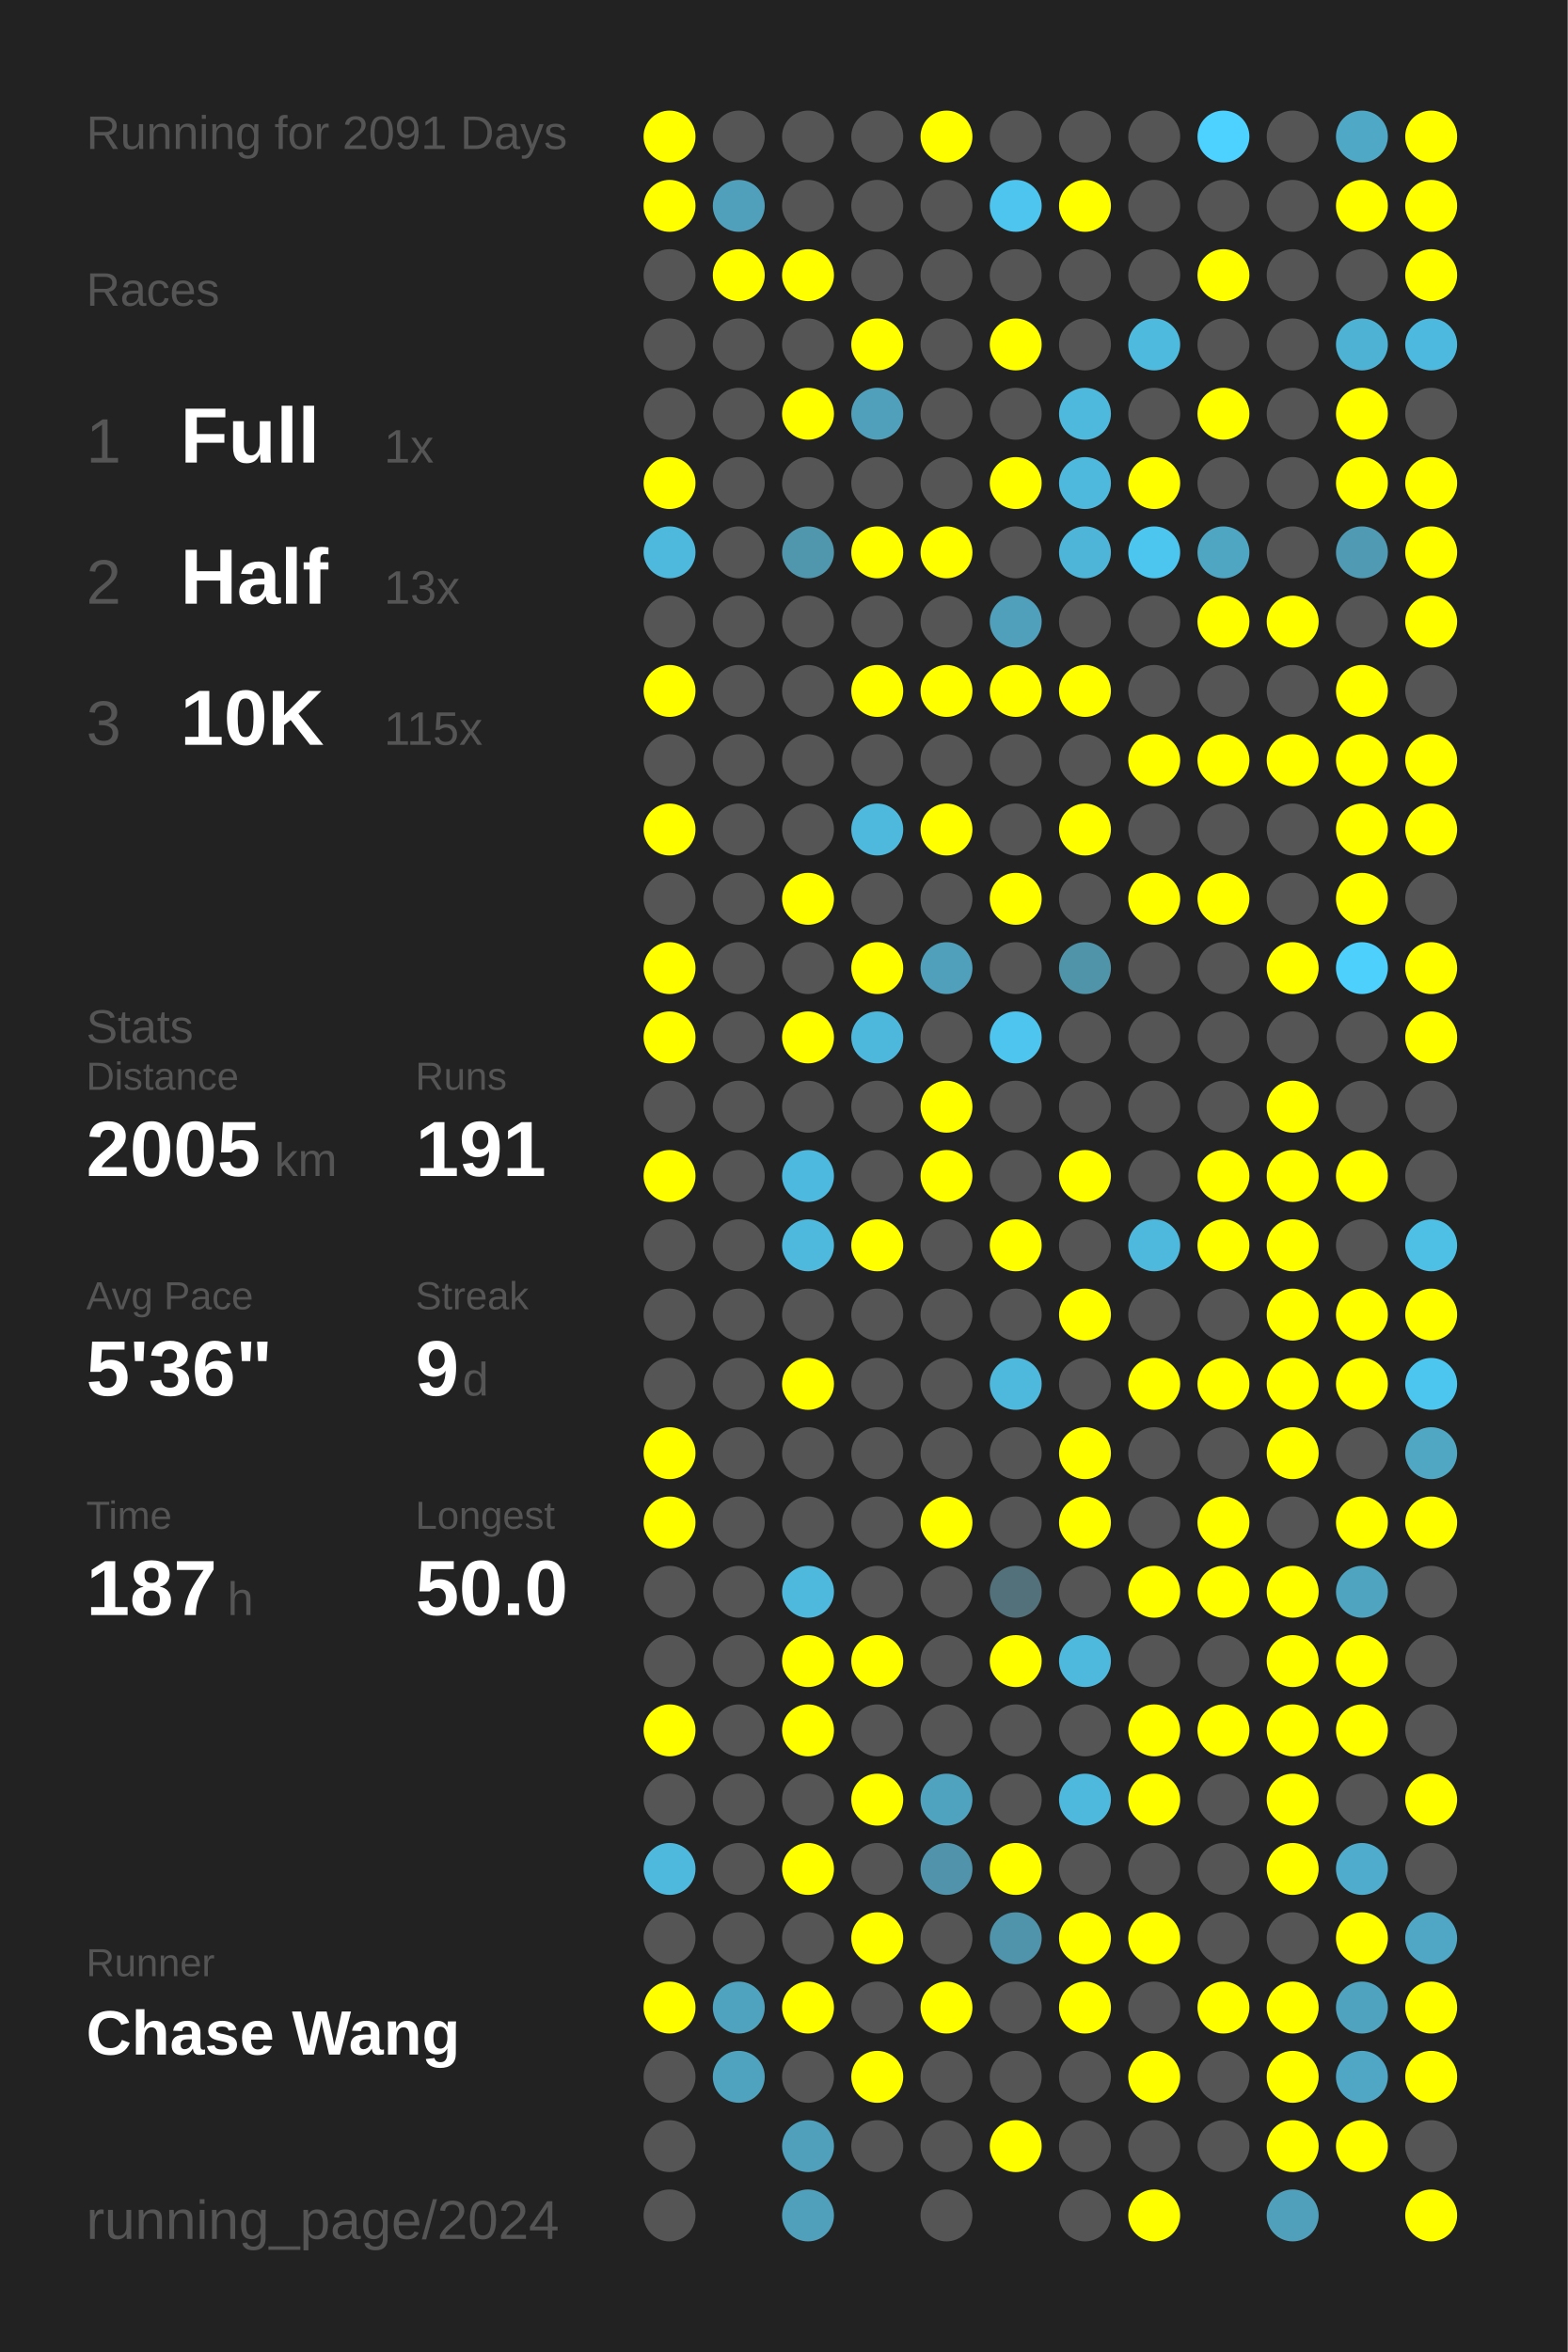
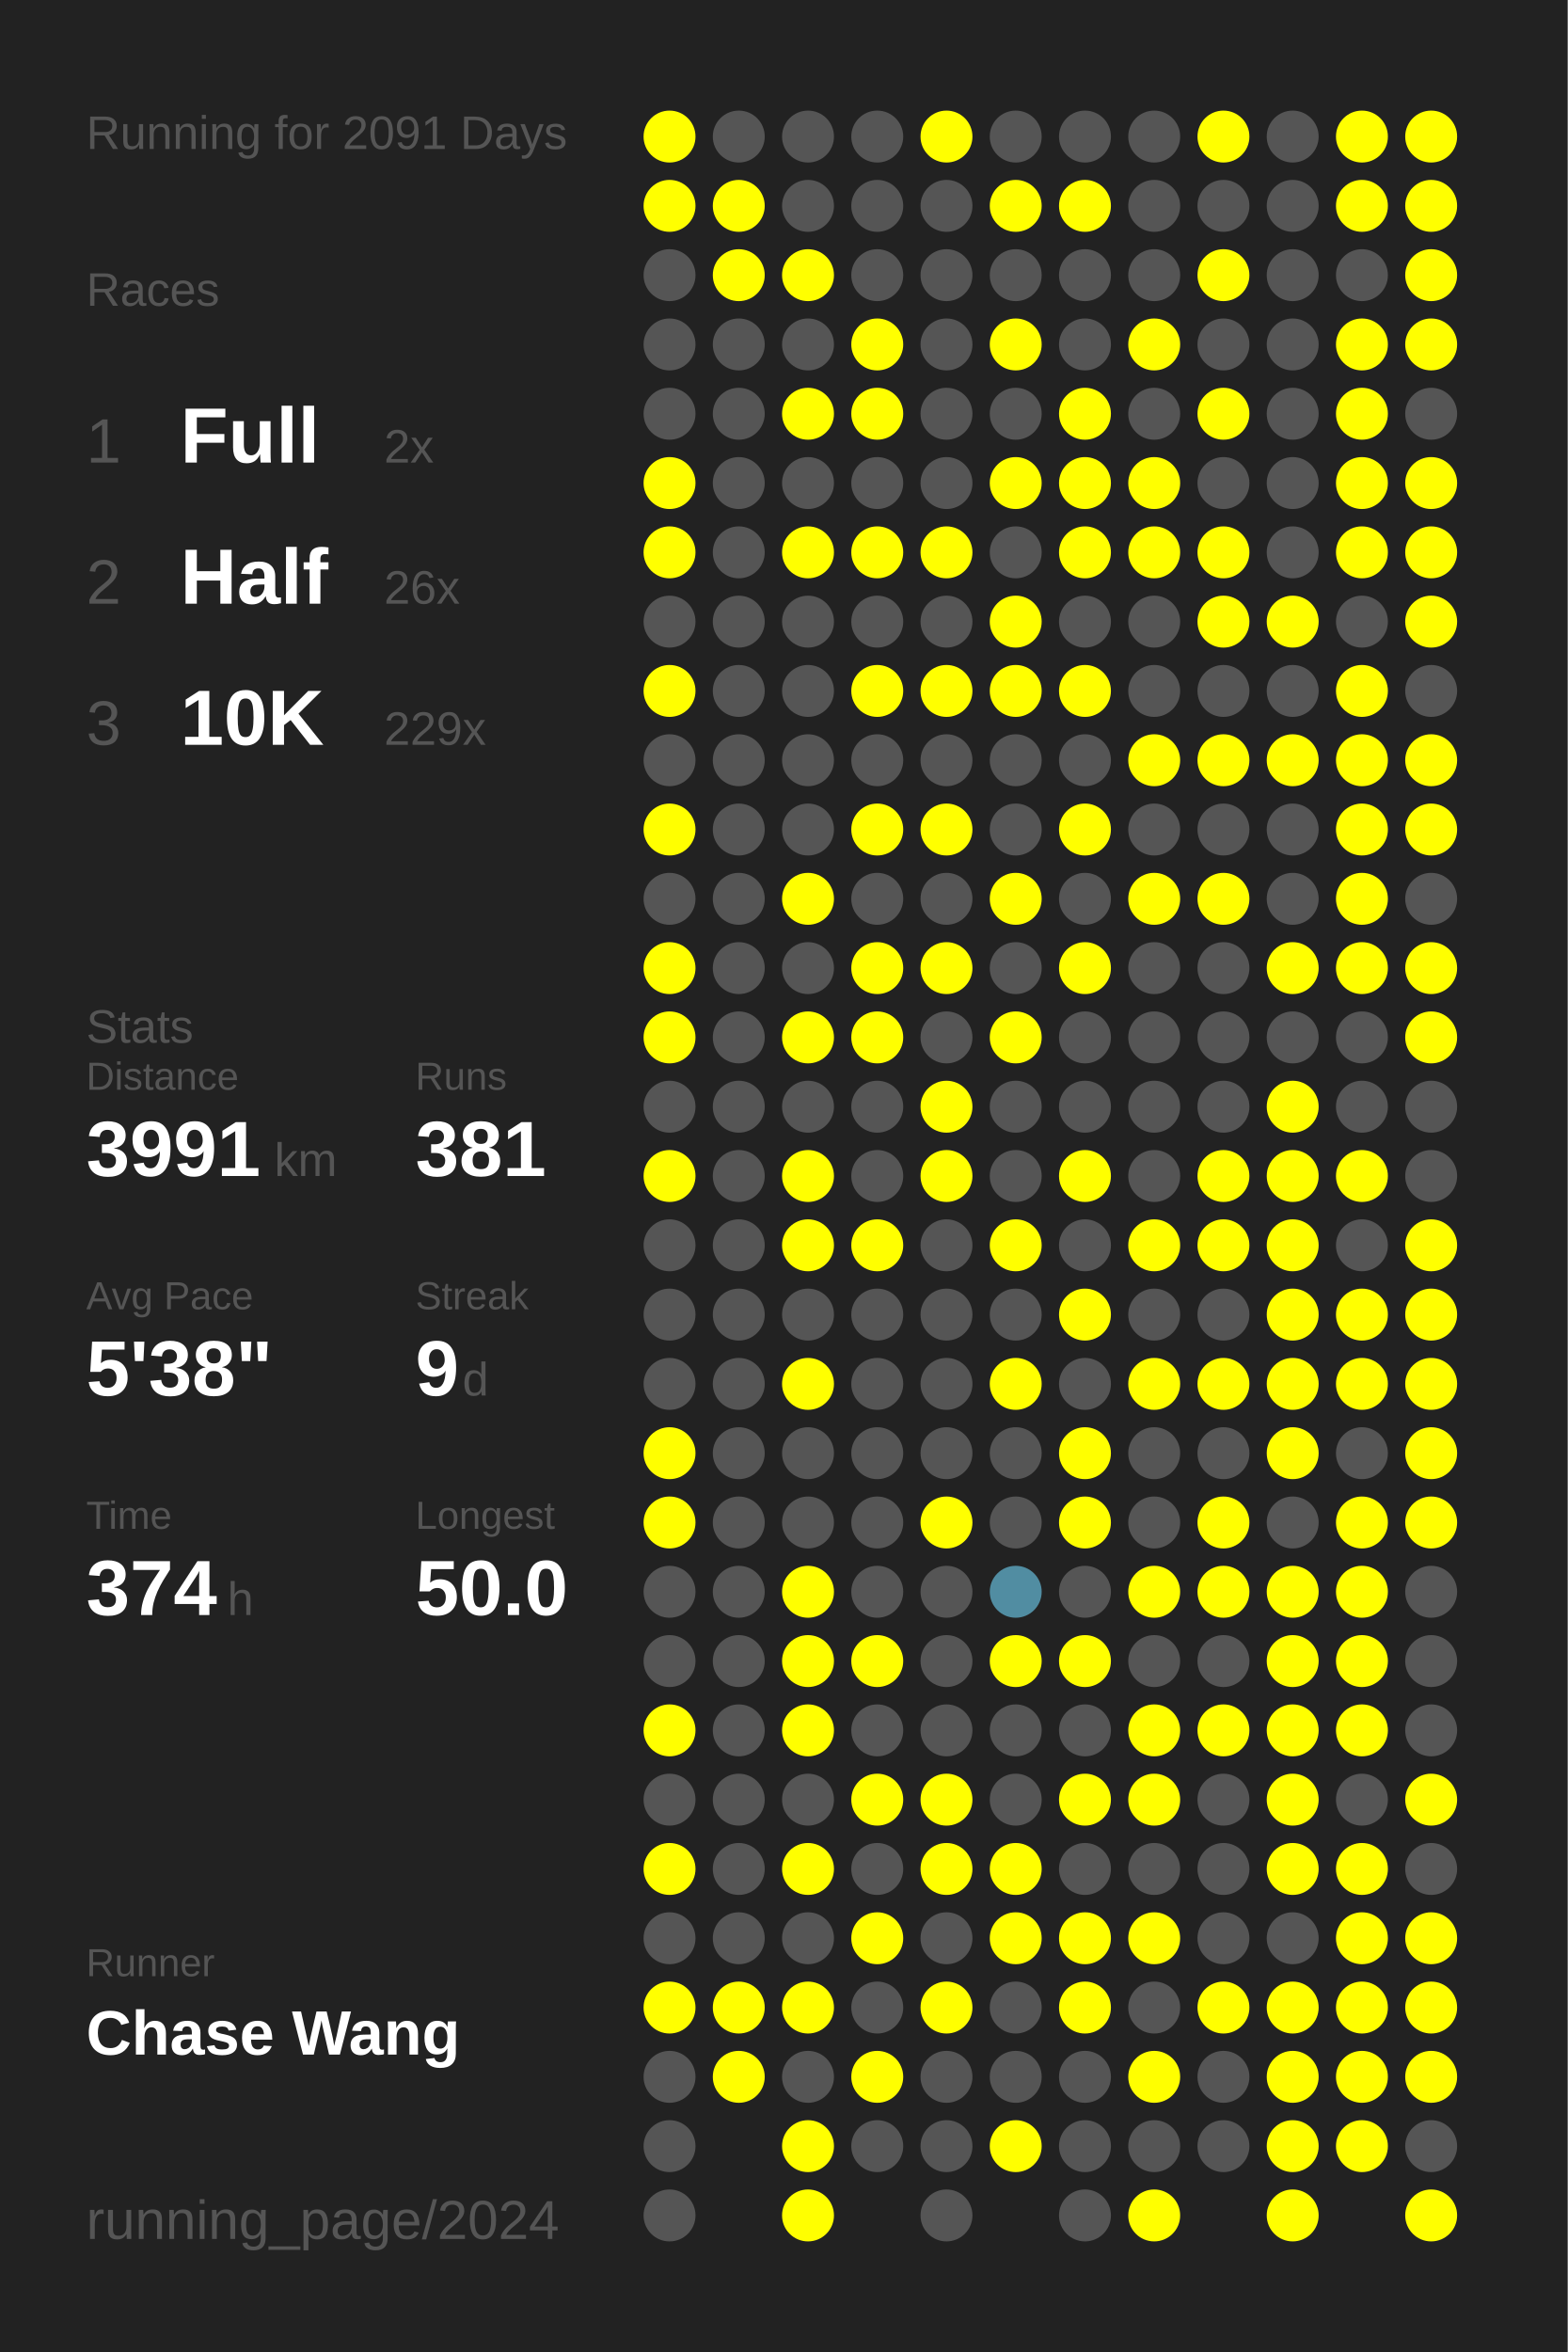
<svg xmlns="http://www.w3.org/2000/svg" baseProfile="full" height="300mm" version="1.1" viewBox="0,0,200,300" width="200mm">
  <defs />
  <rect fill="#222222" height="300" width="200" x="0" y="0" />
  <text fill="#555555" style="font-size:6px; font-family:Arial;" x="11" y="19">Running for 2091 Days</text>
  <text fill="#555555" style="font-size:6px; font-family:Arial;" x="11" y="39">Races</text>
  <text fill="#555555" style="font-size:8px; font-family:Arial;" x="11" y="59">1</text>
  <text fill="#FFFFFF" style="font-size:10px; font-family:Arial; font-weight:bold;" x="23" y="59">Full</text>
-   <text fill="#555555" style="font-size:6px; font-family:Arial;" x="49" y="59">1x</text>
+   <text fill="#555555" style="font-size:6px; font-family:Arial;" x="49" y="59">2x</text>
  <text fill="#555555" style="font-size:8px; font-family:Arial;" x="11" y="77">2</text>
  <text fill="#FFFFFF" style="font-size:10px; font-family:Arial; font-weight:bold;" x="23" y="77">Half</text>
-   <text fill="#555555" style="font-size:6px; font-family:Arial;" x="49" y="77">13x</text>
+   <text fill="#555555" style="font-size:6px; font-family:Arial;" x="49" y="77">26x</text>
  <text fill="#555555" style="font-size:8px; font-family:Arial;" x="11" y="95">3</text>
  <text fill="#FFFFFF" style="font-size:10px; font-family:Arial; font-weight:bold;" x="23" y="95">10K</text>
-   <text fill="#555555" style="font-size:6px; font-family:Arial;" x="49" y="95">115x</text>
+   <text fill="#555555" style="font-size:6px; font-family:Arial;" x="49" y="95">229x</text>
  <text fill="#555555" style="font-size:6px; font-family:Arial;" x="11" y="133">Stats</text>
  <text fill="#555555" style="font-size:5px; font-family:Arial;" x="11" y="139">Distance</text>
-   <text fill="#FFFFFF" style="font-size:10px; font-family:Arial; font-weight:bold;" x="11" y="150">2005</text>
+   <text fill="#FFFFFF" style="font-size:10px; font-family:Arial; font-weight:bold;" x="11" y="150">3991</text>
  <text fill="#555555" style="font-size:6px; font-family:Arial;" x="35" y="150">km</text>
  <text fill="#555555" style="font-size:5px; font-family:Arial;" x="53" y="139">Runs</text>
-   <text fill="#FFFFFF" style="font-size:10px; font-family:Arial; font-weight:bold;" x="53" y="150">191</text>
+   <text fill="#FFFFFF" style="font-size:10px; font-family:Arial; font-weight:bold;" x="53" y="150">381</text>
  <text fill="#555555" style="font-size:5px; font-family:Arial;" x="11" y="167">Avg Pace</text>
-   <text fill="#FFFFFF" style="font-size:10px; font-family:Arial; font-weight:bold;" x="11" y="178">5'36"</text>
+   <text fill="#FFFFFF" style="font-size:10px; font-family:Arial; font-weight:bold;" x="11" y="178">5'38"</text>
  <text fill="#555555" style="font-size:5px; font-family:Arial;" x="53" y="167">Streak</text>
  <text fill="#FFFFFF" style="font-size:10px; font-family:Arial; font-weight:bold;" x="53" y="178">9</text>
  <text fill="#555555" style="font-size:6px; font-family:Arial;" x="59" y="178">d</text>
  <text fill="#555555" style="font-size:5px; font-family:Arial;" x="11" y="195">Time</text>
-   <text fill="#FFFFFF" style="font-size:10px; font-family:Arial; font-weight:bold;" x="11" y="206">187</text>
+   <text fill="#FFFFFF" style="font-size:10px; font-family:Arial; font-weight:bold;" x="11" y="206">374</text>
  <text fill="#555555" style="font-size:6px; font-family:Arial;" x="29" y="206">h</text>
  <text fill="#555555" style="font-size:5px; font-family:Arial;" x="53" y="195">Longest</text>
  <text fill="#FFFFFF" style="font-size:10px; font-family:Arial; font-weight:bold;" x="53" y="206">50.0</text>
  <text fill="#555555" style="font-size:5px; font-family:Arial;" x="11" y="252.065">Runner</text>
  <text fill="#FFFFFF" style="font-size:8px; font-family:Arial; font-weight:bold;" x="11" y="262.065">Chase Wang</text>
  <text fill="#555555" style="font-size:7px; font-family:Arial;" x="11" y="285.581">running_page/2024</text>
  <circle cx="85.417" cy="17.419" fill="#FFFF00" r="3.312" />
  <circle cx="85.417" cy="26.258" fill="#FFFF00" r="3.312" />
  <circle cx="85.417" cy="35.097" fill="#555555" r="3.312" />
  <circle cx="85.417" cy="43.935" fill="#555555" r="3.312" />
  <circle cx="85.417" cy="52.774" fill="#555555" r="3.312" />
  <circle cx="85.417" cy="61.613" fill="#FFFF00" r="3.312" />
-   <circle cx="85.417" cy="70.452" fill="#4eb9dd" r="3.312" />
+   <circle cx="85.417" cy="70.452" fill="#FFFF00" r="3.312" />
  <circle cx="85.417" cy="79.29" fill="#555555" r="3.312" />
  <circle cx="85.417" cy="88.129" fill="#FFFF00" r="3.312" />
  <circle cx="85.417" cy="96.968" fill="#555555" r="3.312" />
  <circle cx="85.417" cy="105.806" fill="#FFFF00" r="3.312" />
  <circle cx="85.417" cy="114.645" fill="#555555" r="3.312" />
  <circle cx="85.417" cy="123.484" fill="#FFFF00" r="3.312" />
  <circle cx="85.417" cy="132.323" fill="#FFFF00" r="3.312" />
  <circle cx="85.417" cy="141.161" fill="#555555" r="3.312" />
  <circle cx="85.417" cy="150" fill="#FFFF00" r="3.312" />
  <circle cx="85.417" cy="158.839" fill="#555555" r="3.312" />
  <circle cx="85.417" cy="167.677" fill="#555555" r="3.312" />
  <circle cx="85.417" cy="176.516" fill="#555555" r="3.312" />
  <circle cx="85.417" cy="185.355" fill="#FFFF00" r="3.312" />
  <circle cx="85.417" cy="194.194" fill="#FFFF00" r="3.312" />
  <circle cx="85.417" cy="203.032" fill="#555555" r="3.312" />
  <circle cx="85.417" cy="211.871" fill="#555555" r="3.312" />
  <circle cx="85.417" cy="220.71" fill="#FFFF00" r="3.312" />
  <circle cx="85.417" cy="229.548" fill="#555555" r="3.312" />
-   <circle cx="85.417" cy="238.387" fill="#4eb9dd" r="3.312" />
+   <circle cx="85.417" cy="238.387" fill="#FFFF00" r="3.312" />
  <circle cx="85.417" cy="247.226" fill="#555555" r="3.312" />
  <circle cx="85.417" cy="256.065" fill="#FFFF00" r="3.312" />
  <circle cx="85.417" cy="264.903" fill="#555555" r="3.312" />
  <circle cx="85.417" cy="273.742" fill="#555555" r="3.312" />
  <circle cx="85.417" cy="282.581" fill="#555555" r="3.312" />
  <circle cx="94.25" cy="17.419" fill="#555555" r="3.312" />
-   <circle cx="94.25" cy="26.258" fill="#50a0bc" r="3.312" />
+   <circle cx="94.25" cy="26.258" fill="#FFFF00" r="3.312" />
  <circle cx="94.25" cy="35.097" fill="#FFFF00" r="3.312" />
  <circle cx="94.25" cy="43.935" fill="#555555" r="3.312" />
  <circle cx="94.25" cy="52.774" fill="#555555" r="3.312" />
  <circle cx="94.25" cy="61.613" fill="#555555" r="3.312" />
  <circle cx="94.25" cy="70.452" fill="#555555" r="3.312" />
  <circle cx="94.25" cy="79.29" fill="#555555" r="3.312" />
  <circle cx="94.25" cy="88.129" fill="#555555" r="3.312" />
  <circle cx="94.25" cy="96.968" fill="#555555" r="3.312" />
  <circle cx="94.25" cy="105.806" fill="#555555" r="3.312" />
  <circle cx="94.25" cy="114.645" fill="#555555" r="3.312" />
  <circle cx="94.25" cy="123.484" fill="#555555" r="3.312" />
  <circle cx="94.25" cy="132.323" fill="#555555" r="3.312" />
  <circle cx="94.25" cy="141.161" fill="#555555" r="3.312" />
  <circle cx="94.25" cy="150" fill="#555555" r="3.312" />
  <circle cx="94.25" cy="158.839" fill="#555555" r="3.312" />
  <circle cx="94.25" cy="167.677" fill="#555555" r="3.312" />
  <circle cx="94.25" cy="176.516" fill="#555555" r="3.312" />
  <circle cx="94.25" cy="185.355" fill="#555555" r="3.312" />
  <circle cx="94.25" cy="194.194" fill="#555555" r="3.312" />
  <circle cx="94.25" cy="203.032" fill="#555555" r="3.312" />
  <circle cx="94.25" cy="211.871" fill="#555555" r="3.312" />
  <circle cx="94.25" cy="220.71" fill="#555555" r="3.312" />
  <circle cx="94.25" cy="229.548" fill="#555555" r="3.312" />
  <circle cx="94.25" cy="238.387" fill="#555555" r="3.312" />
  <circle cx="94.25" cy="247.226" fill="#555555" r="3.312" />
-   <circle cx="94.25" cy="256.065" fill="#4fa3bf" r="3.312" />
-   <circle cx="94.25" cy="264.903" fill="#4fa3bf" r="3.312" />
+   <circle cx="94.25" cy="256.065" fill="#FFFF00" r="3.312" />
+   <circle cx="94.25" cy="264.903" fill="#FFFF00" r="3.312" />
  <circle cx="103.083" cy="17.419" fill="#555555" r="3.312" />
  <circle cx="103.083" cy="26.258" fill="#555555" r="3.312" />
  <circle cx="103.083" cy="35.097" fill="#FFFF00" r="3.312" />
  <circle cx="103.083" cy="43.935" fill="#555555" r="3.312" />
  <circle cx="103.083" cy="52.774" fill="#FFFF00" r="3.312" />
  <circle cx="103.083" cy="61.613" fill="#555555" r="3.312" />
-   <circle cx="103.083" cy="70.452" fill="#5096ad" r="3.312" />
+   <circle cx="103.083" cy="70.452" fill="#FFFF00" r="3.312" />
  <circle cx="103.083" cy="79.29" fill="#555555" r="3.312" />
  <circle cx="103.083" cy="88.129" fill="#555555" r="3.312" />
  <circle cx="103.083" cy="96.968" fill="#555555" r="3.312" />
  <circle cx="103.083" cy="105.806" fill="#555555" r="3.312" />
  <circle cx="103.083" cy="114.645" fill="#FFFF00" r="3.312" />
  <circle cx="103.083" cy="123.484" fill="#555555" r="3.312" />
  <circle cx="103.083" cy="132.323" fill="#FFFF00" r="3.312" />
  <circle cx="103.083" cy="141.161" fill="#555555" r="3.312" />
-   <circle cx="103.083" cy="150" fill="#4eb9de" r="3.312" />
-   <circle cx="103.083" cy="158.839" fill="#4eb9dd" r="3.312" />
+   <circle cx="103.083" cy="150" fill="#FFFF00" r="3.312" />
+   <circle cx="103.083" cy="158.839" fill="#FFFF00" r="3.312" />
  <circle cx="103.083" cy="167.677" fill="#555555" r="3.312" />
  <circle cx="103.083" cy="176.516" fill="#FFFF00" r="3.312" />
  <circle cx="103.083" cy="185.355" fill="#555555" r="3.312" />
  <circle cx="103.083" cy="194.194" fill="#555555" r="3.312" />
-   <circle cx="103.083" cy="203.032" fill="#4eb9dd" r="3.312" />
+   <circle cx="103.083" cy="203.032" fill="#FFFF00" r="3.312" />
  <circle cx="103.083" cy="211.871" fill="#FFFF00" r="3.312" />
  <circle cx="103.083" cy="220.71" fill="#FFFF00" r="3.312" />
  <circle cx="103.083" cy="229.548" fill="#555555" r="3.312" />
  <circle cx="103.083" cy="238.387" fill="#FFFF00" r="3.312" />
  <circle cx="103.083" cy="247.226" fill="#555555" r="3.312" />
  <circle cx="103.083" cy="256.065" fill="#FFFF00" r="3.312" />
  <circle cx="103.083" cy="264.903" fill="#555555" r="3.312" />
-   <circle cx="103.083" cy="273.742" fill="#50a0bb" r="3.312" />
-   <circle cx="103.083" cy="282.581" fill="#50a0bb" r="3.312" />
+   <circle cx="103.083" cy="273.742" fill="#FFFF00" r="3.312" />
+   <circle cx="103.083" cy="282.581" fill="#FFFF00" r="3.312" />
  <circle cx="111.917" cy="17.419" fill="#555555" r="3.312" />
  <circle cx="111.917" cy="26.258" fill="#555555" r="3.312" />
  <circle cx="111.917" cy="35.097" fill="#555555" r="3.312" />
  <circle cx="111.917" cy="43.935" fill="#FFFF00" r="3.312" />
-   <circle cx="111.917" cy="52.774" fill="#50a0bb" r="3.312" />
+   <circle cx="111.917" cy="52.774" fill="#FFFF00" r="3.312" />
  <circle cx="111.917" cy="61.613" fill="#555555" r="3.312" />
  <circle cx="111.917" cy="70.452" fill="#FFFF00" r="3.312" />
  <circle cx="111.917" cy="79.29" fill="#555555" r="3.312" />
  <circle cx="111.917" cy="88.129" fill="#FFFF00" r="3.312" />
  <circle cx="111.917" cy="96.968" fill="#555555" r="3.312" />
-   <circle cx="111.917" cy="105.806" fill="#4eb9dd" r="3.312" />
+   <circle cx="111.917" cy="105.806" fill="#FFFF00" r="3.312" />
  <circle cx="111.917" cy="114.645" fill="#555555" r="3.312" />
  <circle cx="111.917" cy="123.484" fill="#FFFF00" r="3.312" />
-   <circle cx="111.917" cy="132.323" fill="#4eb8dc" r="3.312" />
+   <circle cx="111.917" cy="132.323" fill="#FFFF00" r="3.312" />
  <circle cx="111.917" cy="141.161" fill="#555555" r="3.312" />
  <circle cx="111.917" cy="150" fill="#555555" r="3.312" />
  <circle cx="111.917" cy="158.839" fill="#FFFF00" r="3.312" />
  <circle cx="111.917" cy="167.677" fill="#555555" r="3.312" />
  <circle cx="111.917" cy="176.516" fill="#555555" r="3.312" />
  <circle cx="111.917" cy="185.355" fill="#555555" r="3.312" />
  <circle cx="111.917" cy="194.194" fill="#555555" r="3.312" />
  <circle cx="111.917" cy="203.032" fill="#555555" r="3.312" />
  <circle cx="111.917" cy="211.871" fill="#FFFF00" r="3.312" />
  <circle cx="111.917" cy="220.71" fill="#555555" r="3.312" />
  <circle cx="111.917" cy="229.548" fill="#FFFF00" r="3.312" />
  <circle cx="111.917" cy="238.387" fill="#555555" r="3.312" />
  <circle cx="111.917" cy="247.226" fill="#FFFF00" r="3.312" />
  <circle cx="111.917" cy="256.065" fill="#555555" r="3.312" />
  <circle cx="111.917" cy="264.903" fill="#FFFF00" r="3.312" />
  <circle cx="111.917" cy="273.742" fill="#555555" r="3.312" />
  <circle cx="120.75" cy="17.419" fill="#FFFF00" r="3.312" />
  <circle cx="120.75" cy="26.258" fill="#555555" r="3.312" />
  <circle cx="120.75" cy="35.097" fill="#555555" r="3.312" />
  <circle cx="120.75" cy="43.935" fill="#555555" r="3.312" />
  <circle cx="120.75" cy="52.774" fill="#555555" r="3.312" />
  <circle cx="120.75" cy="61.613" fill="#555555" r="3.312" />
  <circle cx="120.75" cy="70.452" fill="#FFFF00" r="3.312" />
  <circle cx="120.75" cy="79.29" fill="#555555" r="3.312" />
  <circle cx="120.75" cy="88.129" fill="#FFFF00" r="3.312" />
  <circle cx="120.75" cy="96.968" fill="#555555" r="3.312" />
  <circle cx="120.75" cy="105.806" fill="#FFFF00" r="3.312" />
  <circle cx="120.75" cy="114.645" fill="#555555" r="3.312" />
-   <circle cx="120.75" cy="123.484" fill="#50a0bb" r="3.312" />
+   <circle cx="120.75" cy="123.484" fill="#FFFF00" r="3.312" />
  <circle cx="120.75" cy="132.323" fill="#555555" r="3.312" />
  <circle cx="120.75" cy="141.161" fill="#FFFF00" r="3.312" />
  <circle cx="120.75" cy="150" fill="#FFFF00" r="3.312" />
  <circle cx="120.75" cy="158.839" fill="#555555" r="3.312" />
  <circle cx="120.75" cy="167.677" fill="#555555" r="3.312" />
  <circle cx="120.75" cy="176.516" fill="#555555" r="3.312" />
  <circle cx="120.75" cy="185.355" fill="#555555" r="3.312" />
  <circle cx="120.75" cy="194.194" fill="#FFFF00" r="3.312" />
  <circle cx="120.75" cy="203.032" fill="#555555" r="3.312" />
  <circle cx="120.75" cy="211.871" fill="#555555" r="3.312" />
  <circle cx="120.75" cy="220.71" fill="#555555" r="3.312" />
-   <circle cx="120.75" cy="229.548" fill="#4fa3bf" r="3.312" />
-   <circle cx="120.75" cy="238.387" fill="#5093aa" r="3.312" />
+   <circle cx="120.75" cy="229.548" fill="#FFFF00" r="3.312" />
+   <circle cx="120.75" cy="238.387" fill="#FFFF00" r="3.312" />
  <circle cx="120.75" cy="247.226" fill="#555555" r="3.312" />
  <circle cx="120.75" cy="256.065" fill="#FFFF00" r="3.312" />
  <circle cx="120.75" cy="264.903" fill="#555555" r="3.312" />
  <circle cx="120.75" cy="273.742" fill="#555555" r="3.312" />
  <circle cx="120.75" cy="282.581" fill="#555555" r="3.312" />
  <circle cx="129.583" cy="17.419" fill="#555555" r="3.312" />
-   <circle cx="129.583" cy="26.258" fill="#4dc5ee" r="3.312" />
+   <circle cx="129.583" cy="26.258" fill="#FFFF00" r="3.312" />
  <circle cx="129.583" cy="35.097" fill="#555555" r="3.312" />
  <circle cx="129.583" cy="43.935" fill="#FFFF00" r="3.312" />
  <circle cx="129.583" cy="52.774" fill="#555555" r="3.312" />
  <circle cx="129.583" cy="61.613" fill="#FFFF00" r="3.312" />
  <circle cx="129.583" cy="70.452" fill="#555555" r="3.312" />
-   <circle cx="129.583" cy="79.29" fill="#50a0bb" r="3.312" />
+   <circle cx="129.583" cy="79.29" fill="#FFFF00" r="3.312" />
  <circle cx="129.583" cy="88.129" fill="#FFFF00" r="3.312" />
  <circle cx="129.583" cy="96.968" fill="#555555" r="3.312" />
  <circle cx="129.583" cy="105.806" fill="#555555" r="3.312" />
  <circle cx="129.583" cy="114.645" fill="#FFFF00" r="3.312" />
  <circle cx="129.583" cy="123.484" fill="#555555" r="3.312" />
-   <circle cx="129.583" cy="132.323" fill="#4dc5ee" r="3.312" />
+   <circle cx="129.583" cy="132.323" fill="#FFFF00" r="3.312" />
  <circle cx="129.583" cy="141.161" fill="#555555" r="3.312" />
  <circle cx="129.583" cy="150" fill="#555555" r="3.312" />
  <circle cx="129.583" cy="158.839" fill="#FFFF00" r="3.312" />
  <circle cx="129.583" cy="167.677" fill="#555555" r="3.312" />
-   <circle cx="129.583" cy="176.516" fill="#4eb9dd" r="3.312" />
+   <circle cx="129.583" cy="176.516" fill="#FFFF00" r="3.312" />
  <circle cx="129.583" cy="185.355" fill="#555555" r="3.312" />
  <circle cx="129.583" cy="194.194" fill="#555555" r="3.312" />
-   <circle cx="129.583" cy="203.032" fill="#53717b" r="3.312" />
+   <circle cx="129.583" cy="203.032" fill="#518da2" r="3.312" />
  <circle cx="129.583" cy="211.871" fill="#FFFF00" r="3.312" />
  <circle cx="129.583" cy="220.71" fill="#555555" r="3.312" />
  <circle cx="129.583" cy="229.548" fill="#555555" r="3.312" />
  <circle cx="129.583" cy="238.387" fill="#FFFF00" r="3.312" />
-   <circle cx="129.583" cy="247.226" fill="#5094ab" r="3.312" />
+   <circle cx="129.583" cy="247.226" fill="#FFFF00" r="3.312" />
  <circle cx="129.583" cy="256.065" fill="#555555" r="3.312" />
  <circle cx="129.583" cy="264.903" fill="#555555" r="3.312" />
  <circle cx="129.583" cy="273.742" fill="#FFFF00" r="3.312" />
  <circle cx="138.417" cy="17.419" fill="#555555" r="3.312" />
  <circle cx="138.417" cy="26.258" fill="#FFFF00" r="3.312" />
  <circle cx="138.417" cy="35.097" fill="#555555" r="3.312" />
  <circle cx="138.417" cy="43.935" fill="#555555" r="3.312" />
-   <circle cx="138.417" cy="52.774" fill="#4eb9dd" r="3.312" />
-   <circle cx="138.417" cy="61.613" fill="#4eb9dd" r="3.312" />
-   <circle cx="138.417" cy="70.452" fill="#4eb5d8" r="3.312" />
+   <circle cx="138.417" cy="52.774" fill="#FFFF00" r="3.312" />
+   <circle cx="138.417" cy="61.613" fill="#FFFF00" r="3.312" />
+   <circle cx="138.417" cy="70.452" fill="#FFFF00" r="3.312" />
  <circle cx="138.417" cy="79.29" fill="#555555" r="3.312" />
  <circle cx="138.417" cy="88.129" fill="#FFFF00" r="3.312" />
  <circle cx="138.417" cy="96.968" fill="#555555" r="3.312" />
  <circle cx="138.417" cy="105.806" fill="#FFFF00" r="3.312" />
  <circle cx="138.417" cy="114.645" fill="#555555" r="3.312" />
-   <circle cx="138.417" cy="123.484" fill="#5094aa" r="3.312" />
+   <circle cx="138.417" cy="123.484" fill="#FFFF00" r="3.312" />
  <circle cx="138.417" cy="132.323" fill="#555555" r="3.312" />
  <circle cx="138.417" cy="141.161" fill="#555555" r="3.312" />
  <circle cx="138.417" cy="150" fill="#FFFF00" r="3.312" />
  <circle cx="138.417" cy="158.839" fill="#555555" r="3.312" />
  <circle cx="138.417" cy="167.677" fill="#FFFF00" r="3.312" />
  <circle cx="138.417" cy="176.516" fill="#555555" r="3.312" />
  <circle cx="138.417" cy="185.355" fill="#FFFF00" r="3.312" />
  <circle cx="138.417" cy="194.194" fill="#FFFF00" r="3.312" />
  <circle cx="138.417" cy="203.032" fill="#555555" r="3.312" />
-   <circle cx="138.417" cy="211.871" fill="#4eb9dd" r="3.312" />
+   <circle cx="138.417" cy="211.871" fill="#FFFF00" r="3.312" />
  <circle cx="138.417" cy="220.71" fill="#555555" r="3.312" />
-   <circle cx="138.417" cy="229.548" fill="#4eb9dd" r="3.312" />
+   <circle cx="138.417" cy="229.548" fill="#FFFF00" r="3.312" />
  <circle cx="138.417" cy="238.387" fill="#555555" r="3.312" />
  <circle cx="138.417" cy="247.226" fill="#FFFF00" r="3.312" />
  <circle cx="138.417" cy="256.065" fill="#FFFF00" r="3.312" />
  <circle cx="138.417" cy="264.903" fill="#555555" r="3.312" />
  <circle cx="138.417" cy="273.742" fill="#555555" r="3.312" />
  <circle cx="138.417" cy="282.581" fill="#555555" r="3.312" />
  <circle cx="147.25" cy="17.419" fill="#555555" r="3.312" />
  <circle cx="147.25" cy="26.258" fill="#555555" r="3.312" />
  <circle cx="147.25" cy="35.097" fill="#555555" r="3.312" />
-   <circle cx="147.25" cy="43.935" fill="#4ebade" r="3.312" />
+   <circle cx="147.25" cy="43.935" fill="#FFFF00" r="3.312" />
  <circle cx="147.25" cy="52.774" fill="#555555" r="3.312" />
  <circle cx="147.25" cy="61.613" fill="#FFFF00" r="3.312" />
-   <circle cx="147.25" cy="70.452" fill="#4dc6ef" r="3.312" />
+   <circle cx="147.25" cy="70.452" fill="#FFFF00" r="3.312" />
  <circle cx="147.25" cy="79.29" fill="#555555" r="3.312" />
  <circle cx="147.25" cy="88.129" fill="#555555" r="3.312" />
  <circle cx="147.25" cy="96.968" fill="#FFFF00" r="3.312" />
  <circle cx="147.25" cy="105.806" fill="#555555" r="3.312" />
  <circle cx="147.25" cy="114.645" fill="#FFFF00" r="3.312" />
  <circle cx="147.25" cy="123.484" fill="#555555" r="3.312" />
  <circle cx="147.25" cy="132.323" fill="#555555" r="3.312" />
  <circle cx="147.25" cy="141.161" fill="#555555" r="3.312" />
  <circle cx="147.25" cy="150" fill="#555555" r="3.312" />
-   <circle cx="147.25" cy="158.839" fill="#4eb9dd" r="3.312" />
+   <circle cx="147.25" cy="158.839" fill="#FFFF00" r="3.312" />
  <circle cx="147.25" cy="167.677" fill="#555555" r="3.312" />
  <circle cx="147.25" cy="176.516" fill="#FFFF00" r="3.312" />
  <circle cx="147.25" cy="185.355" fill="#555555" r="3.312" />
  <circle cx="147.25" cy="194.194" fill="#555555" r="3.312" />
  <circle cx="147.25" cy="203.032" fill="#FFFF00" r="3.312" />
  <circle cx="147.25" cy="211.871" fill="#555555" r="3.312" />
  <circle cx="147.25" cy="220.71" fill="#FFFF00" r="3.312" />
  <circle cx="147.25" cy="229.548" fill="#FFFF00" r="3.312" />
  <circle cx="147.25" cy="238.387" fill="#555555" r="3.312" />
  <circle cx="147.25" cy="247.226" fill="#FFFF00" r="3.312" />
  <circle cx="147.25" cy="256.065" fill="#555555" r="3.312" />
  <circle cx="147.25" cy="264.903" fill="#FFFF00" r="3.312" />
  <circle cx="147.25" cy="273.742" fill="#555555" r="3.312" />
  <circle cx="147.25" cy="282.581" fill="#FFFF00" r="3.312" />
-   <circle cx="156.083" cy="17.419" fill="#4dd1fe" r="3.312" />
+   <circle cx="156.083" cy="17.419" fill="#FFFF00" r="3.312" />
  <circle cx="156.083" cy="26.258" fill="#555555" r="3.312" />
  <circle cx="156.083" cy="35.097" fill="#FFFF00" r="3.312" />
  <circle cx="156.083" cy="43.935" fill="#555555" r="3.312" />
  <circle cx="156.083" cy="52.774" fill="#FFFF00" r="3.312" />
  <circle cx="156.083" cy="61.613" fill="#555555" r="3.312" />
-   <circle cx="156.083" cy="70.452" fill="#4fa6c3" r="3.312" />
+   <circle cx="156.083" cy="70.452" fill="#FFFF00" r="3.312" />
  <circle cx="156.083" cy="79.29" fill="#FFFF00" r="3.312" />
  <circle cx="156.083" cy="88.129" fill="#555555" r="3.312" />
  <circle cx="156.083" cy="96.968" fill="#FFFF00" r="3.312" />
  <circle cx="156.083" cy="105.806" fill="#555555" r="3.312" />
  <circle cx="156.083" cy="114.645" fill="#FFFF00" r="3.312" />
  <circle cx="156.083" cy="123.484" fill="#555555" r="3.312" />
  <circle cx="156.083" cy="132.323" fill="#555555" r="3.312" />
  <circle cx="156.083" cy="141.161" fill="#555555" r="3.312" />
  <circle cx="156.083" cy="150" fill="#FFFF00" r="3.312" />
  <circle cx="156.083" cy="158.839" fill="#FFFF00" r="3.312" />
  <circle cx="156.083" cy="167.677" fill="#555555" r="3.312" />
  <circle cx="156.083" cy="176.516" fill="#FFFF00" r="3.312" />
  <circle cx="156.083" cy="185.355" fill="#555555" r="3.312" />
  <circle cx="156.083" cy="194.194" fill="#FFFF00" r="3.312" />
  <circle cx="156.083" cy="203.032" fill="#FFFF00" r="3.312" />
  <circle cx="156.083" cy="211.871" fill="#555555" r="3.312" />
  <circle cx="156.083" cy="220.71" fill="#FFFF00" r="3.312" />
  <circle cx="156.083" cy="229.548" fill="#555555" r="3.312" />
  <circle cx="156.083" cy="238.387" fill="#555555" r="3.312" />
  <circle cx="156.083" cy="247.226" fill="#555555" r="3.312" />
  <circle cx="156.083" cy="256.065" fill="#FFFF00" r="3.312" />
  <circle cx="156.083" cy="264.903" fill="#555555" r="3.312" />
  <circle cx="156.083" cy="273.742" fill="#555555" r="3.312" />
  <circle cx="164.917" cy="17.419" fill="#555555" r="3.312" />
  <circle cx="164.917" cy="26.258" fill="#555555" r="3.312" />
  <circle cx="164.917" cy="35.097" fill="#555555" r="3.312" />
  <circle cx="164.917" cy="43.935" fill="#555555" r="3.312" />
  <circle cx="164.917" cy="52.774" fill="#555555" r="3.312" />
  <circle cx="164.917" cy="61.613" fill="#555555" r="3.312" />
  <circle cx="164.917" cy="70.452" fill="#555555" r="3.312" />
  <circle cx="164.917" cy="79.29" fill="#FFFF00" r="3.312" />
  <circle cx="164.917" cy="88.129" fill="#555555" r="3.312" />
  <circle cx="164.917" cy="96.968" fill="#FFFF00" r="3.312" />
  <circle cx="164.917" cy="105.806" fill="#555555" r="3.312" />
  <circle cx="164.917" cy="114.645" fill="#555555" r="3.312" />
  <circle cx="164.917" cy="123.484" fill="#FFFF00" r="3.312" />
  <circle cx="164.917" cy="132.323" fill="#555555" r="3.312" />
  <circle cx="164.917" cy="141.161" fill="#FFFF00" r="3.312" />
  <circle cx="164.917" cy="150" fill="#FFFF00" r="3.312" />
  <circle cx="164.917" cy="158.839" fill="#FFFF00" r="3.312" />
  <circle cx="164.917" cy="167.677" fill="#FFFF00" r="3.312" />
  <circle cx="164.917" cy="176.516" fill="#FFFF00" r="3.312" />
  <circle cx="164.917" cy="185.355" fill="#FFFF00" r="3.312" />
  <circle cx="164.917" cy="194.194" fill="#555555" r="3.312" />
  <circle cx="164.917" cy="203.032" fill="#FFFF00" r="3.312" />
  <circle cx="164.917" cy="211.871" fill="#FFFF00" r="3.312" />
  <circle cx="164.917" cy="220.71" fill="#FFFF00" r="3.312" />
  <circle cx="164.917" cy="229.548" fill="#FFFF00" r="3.312" />
  <circle cx="164.917" cy="238.387" fill="#FFFF00" r="3.312" />
  <circle cx="164.917" cy="247.226" fill="#555555" r="3.312" />
  <circle cx="164.917" cy="256.065" fill="#FFFF00" r="3.312" />
  <circle cx="164.917" cy="264.903" fill="#FFFF00" r="3.312" />
  <circle cx="164.917" cy="273.742" fill="#FFFF00" r="3.312" />
-   <circle cx="164.917" cy="282.581" fill="#50a0bb" r="3.312" />
-   <circle cx="173.75" cy="17.419" fill="#4fa8c6" r="3.312" />
+   <circle cx="164.917" cy="282.581" fill="#FFFF00" r="3.312" />
+   <circle cx="173.75" cy="17.419" fill="#FFFF00" r="3.312" />
  <circle cx="173.75" cy="26.258" fill="#FFFF00" r="3.312" />
  <circle cx="173.75" cy="35.097" fill="#555555" r="3.312" />
-   <circle cx="173.75" cy="43.935" fill="#4eb2d4" r="3.312" />
+   <circle cx="173.75" cy="43.935" fill="#FFFF00" r="3.312" />
  <circle cx="173.75" cy="52.774" fill="#FFFF00" r="3.312" />
  <circle cx="173.75" cy="61.613" fill="#FFFF00" r="3.312" />
-   <circle cx="173.75" cy="70.452" fill="#509ab3" r="3.312" />
+   <circle cx="173.75" cy="70.452" fill="#FFFF00" r="3.312" />
  <circle cx="173.75" cy="79.29" fill="#555555" r="3.312" />
  <circle cx="173.75" cy="88.129" fill="#FFFF00" r="3.312" />
  <circle cx="173.75" cy="96.968" fill="#FFFF00" r="3.312" />
  <circle cx="173.75" cy="105.806" fill="#FFFF00" r="3.312" />
  <circle cx="173.75" cy="114.645" fill="#FFFF00" r="3.312" />
-   <circle cx="173.75" cy="123.484" fill="#4dd0fc" r="3.312" />
+   <circle cx="173.75" cy="123.484" fill="#FFFF00" r="3.312" />
  <circle cx="173.75" cy="132.323" fill="#555555" r="3.312" />
  <circle cx="173.75" cy="141.161" fill="#555555" r="3.312" />
  <circle cx="173.75" cy="150" fill="#FFFF00" r="3.312" />
  <circle cx="173.75" cy="158.839" fill="#555555" r="3.312" />
  <circle cx="173.75" cy="167.677" fill="#FFFF00" r="3.312" />
  <circle cx="173.75" cy="176.516" fill="#FFFF00" r="3.312" />
  <circle cx="173.75" cy="185.355" fill="#555555" r="3.312" />
  <circle cx="173.75" cy="194.194" fill="#FFFF00" r="3.312" />
-   <circle cx="173.75" cy="203.032" fill="#4fa4c0" r="3.312" />
+   <circle cx="173.75" cy="203.032" fill="#FFFF00" r="3.312" />
  <circle cx="173.75" cy="211.871" fill="#FFFF00" r="3.312" />
  <circle cx="173.75" cy="220.71" fill="#FFFF00" r="3.312" />
  <circle cx="173.75" cy="229.548" fill="#555555" r="3.312" />
-   <circle cx="173.75" cy="238.387" fill="#4faccc" r="3.312" />
+   <circle cx="173.75" cy="238.387" fill="#FFFF00" r="3.312" />
  <circle cx="173.75" cy="247.226" fill="#FFFF00" r="3.312" />
-   <circle cx="173.75" cy="256.065" fill="#4fa3bf" r="3.312" />
-   <circle cx="173.75" cy="264.903" fill="#4fa7c5" r="3.312" />
+   <circle cx="173.75" cy="256.065" fill="#FFFF00" r="3.312" />
+   <circle cx="173.75" cy="264.903" fill="#FFFF00" r="3.312" />
  <circle cx="173.75" cy="273.742" fill="#FFFF00" r="3.312" />
  <circle cx="182.583" cy="17.419" fill="#FFFF00" r="3.312" />
  <circle cx="182.583" cy="26.258" fill="#FFFF00" r="3.312" />
  <circle cx="182.583" cy="35.097" fill="#FFFF00" r="3.312" />
-   <circle cx="182.583" cy="43.935" fill="#4eb9de" r="3.312" />
+   <circle cx="182.583" cy="43.935" fill="#FFFF00" r="3.312" />
  <circle cx="182.583" cy="52.774" fill="#555555" r="3.312" />
  <circle cx="182.583" cy="61.613" fill="#FFFF00" r="3.312" />
  <circle cx="182.583" cy="70.452" fill="#FFFF00" r="3.312" />
  <circle cx="182.583" cy="79.29" fill="#FFFF00" r="3.312" />
  <circle cx="182.583" cy="88.129" fill="#555555" r="3.312" />
  <circle cx="182.583" cy="96.968" fill="#FFFF00" r="3.312" />
  <circle cx="182.583" cy="105.806" fill="#FFFF00" r="3.312" />
  <circle cx="182.583" cy="114.645" fill="#555555" r="3.312" />
  <circle cx="182.583" cy="123.484" fill="#FFFF00" r="3.312" />
  <circle cx="182.583" cy="132.323" fill="#FFFF00" r="3.312" />
  <circle cx="182.583" cy="141.161" fill="#555555" r="3.312" />
  <circle cx="182.583" cy="150" fill="#555555" r="3.312" />
-   <circle cx="182.583" cy="158.839" fill="#4ebfe5" r="3.312" />
+   <circle cx="182.583" cy="158.839" fill="#FFFF00" r="3.312" />
  <circle cx="182.583" cy="167.677" fill="#FFFF00" r="3.312" />
-   <circle cx="182.583" cy="176.516" fill="#4dc6ef" r="3.312" />
-   <circle cx="182.583" cy="185.355" fill="#4fa7c4" r="3.312" />
+   <circle cx="182.583" cy="176.516" fill="#FFFF00" r="3.312" />
+   <circle cx="182.583" cy="185.355" fill="#FFFF00" r="3.312" />
  <circle cx="182.583" cy="194.194" fill="#FFFF00" r="3.312" />
  <circle cx="182.583" cy="203.032" fill="#555555" r="3.312" />
  <circle cx="182.583" cy="211.871" fill="#555555" r="3.312" />
  <circle cx="182.583" cy="220.71" fill="#555555" r="3.312" />
  <circle cx="182.583" cy="229.548" fill="#FFFF00" r="3.312" />
  <circle cx="182.583" cy="238.387" fill="#555555" r="3.312" />
-   <circle cx="182.583" cy="247.226" fill="#4fa7c5" r="3.312" />
+   <circle cx="182.583" cy="247.226" fill="#FFFF00" r="3.312" />
  <circle cx="182.583" cy="256.065" fill="#FFFF00" r="3.312" />
  <circle cx="182.583" cy="264.903" fill="#FFFF00" r="3.312" />
  <circle cx="182.583" cy="273.742" fill="#555555" r="3.312" />
  <circle cx="182.583" cy="282.581" fill="#FFFF00" r="3.312" />
</svg>
